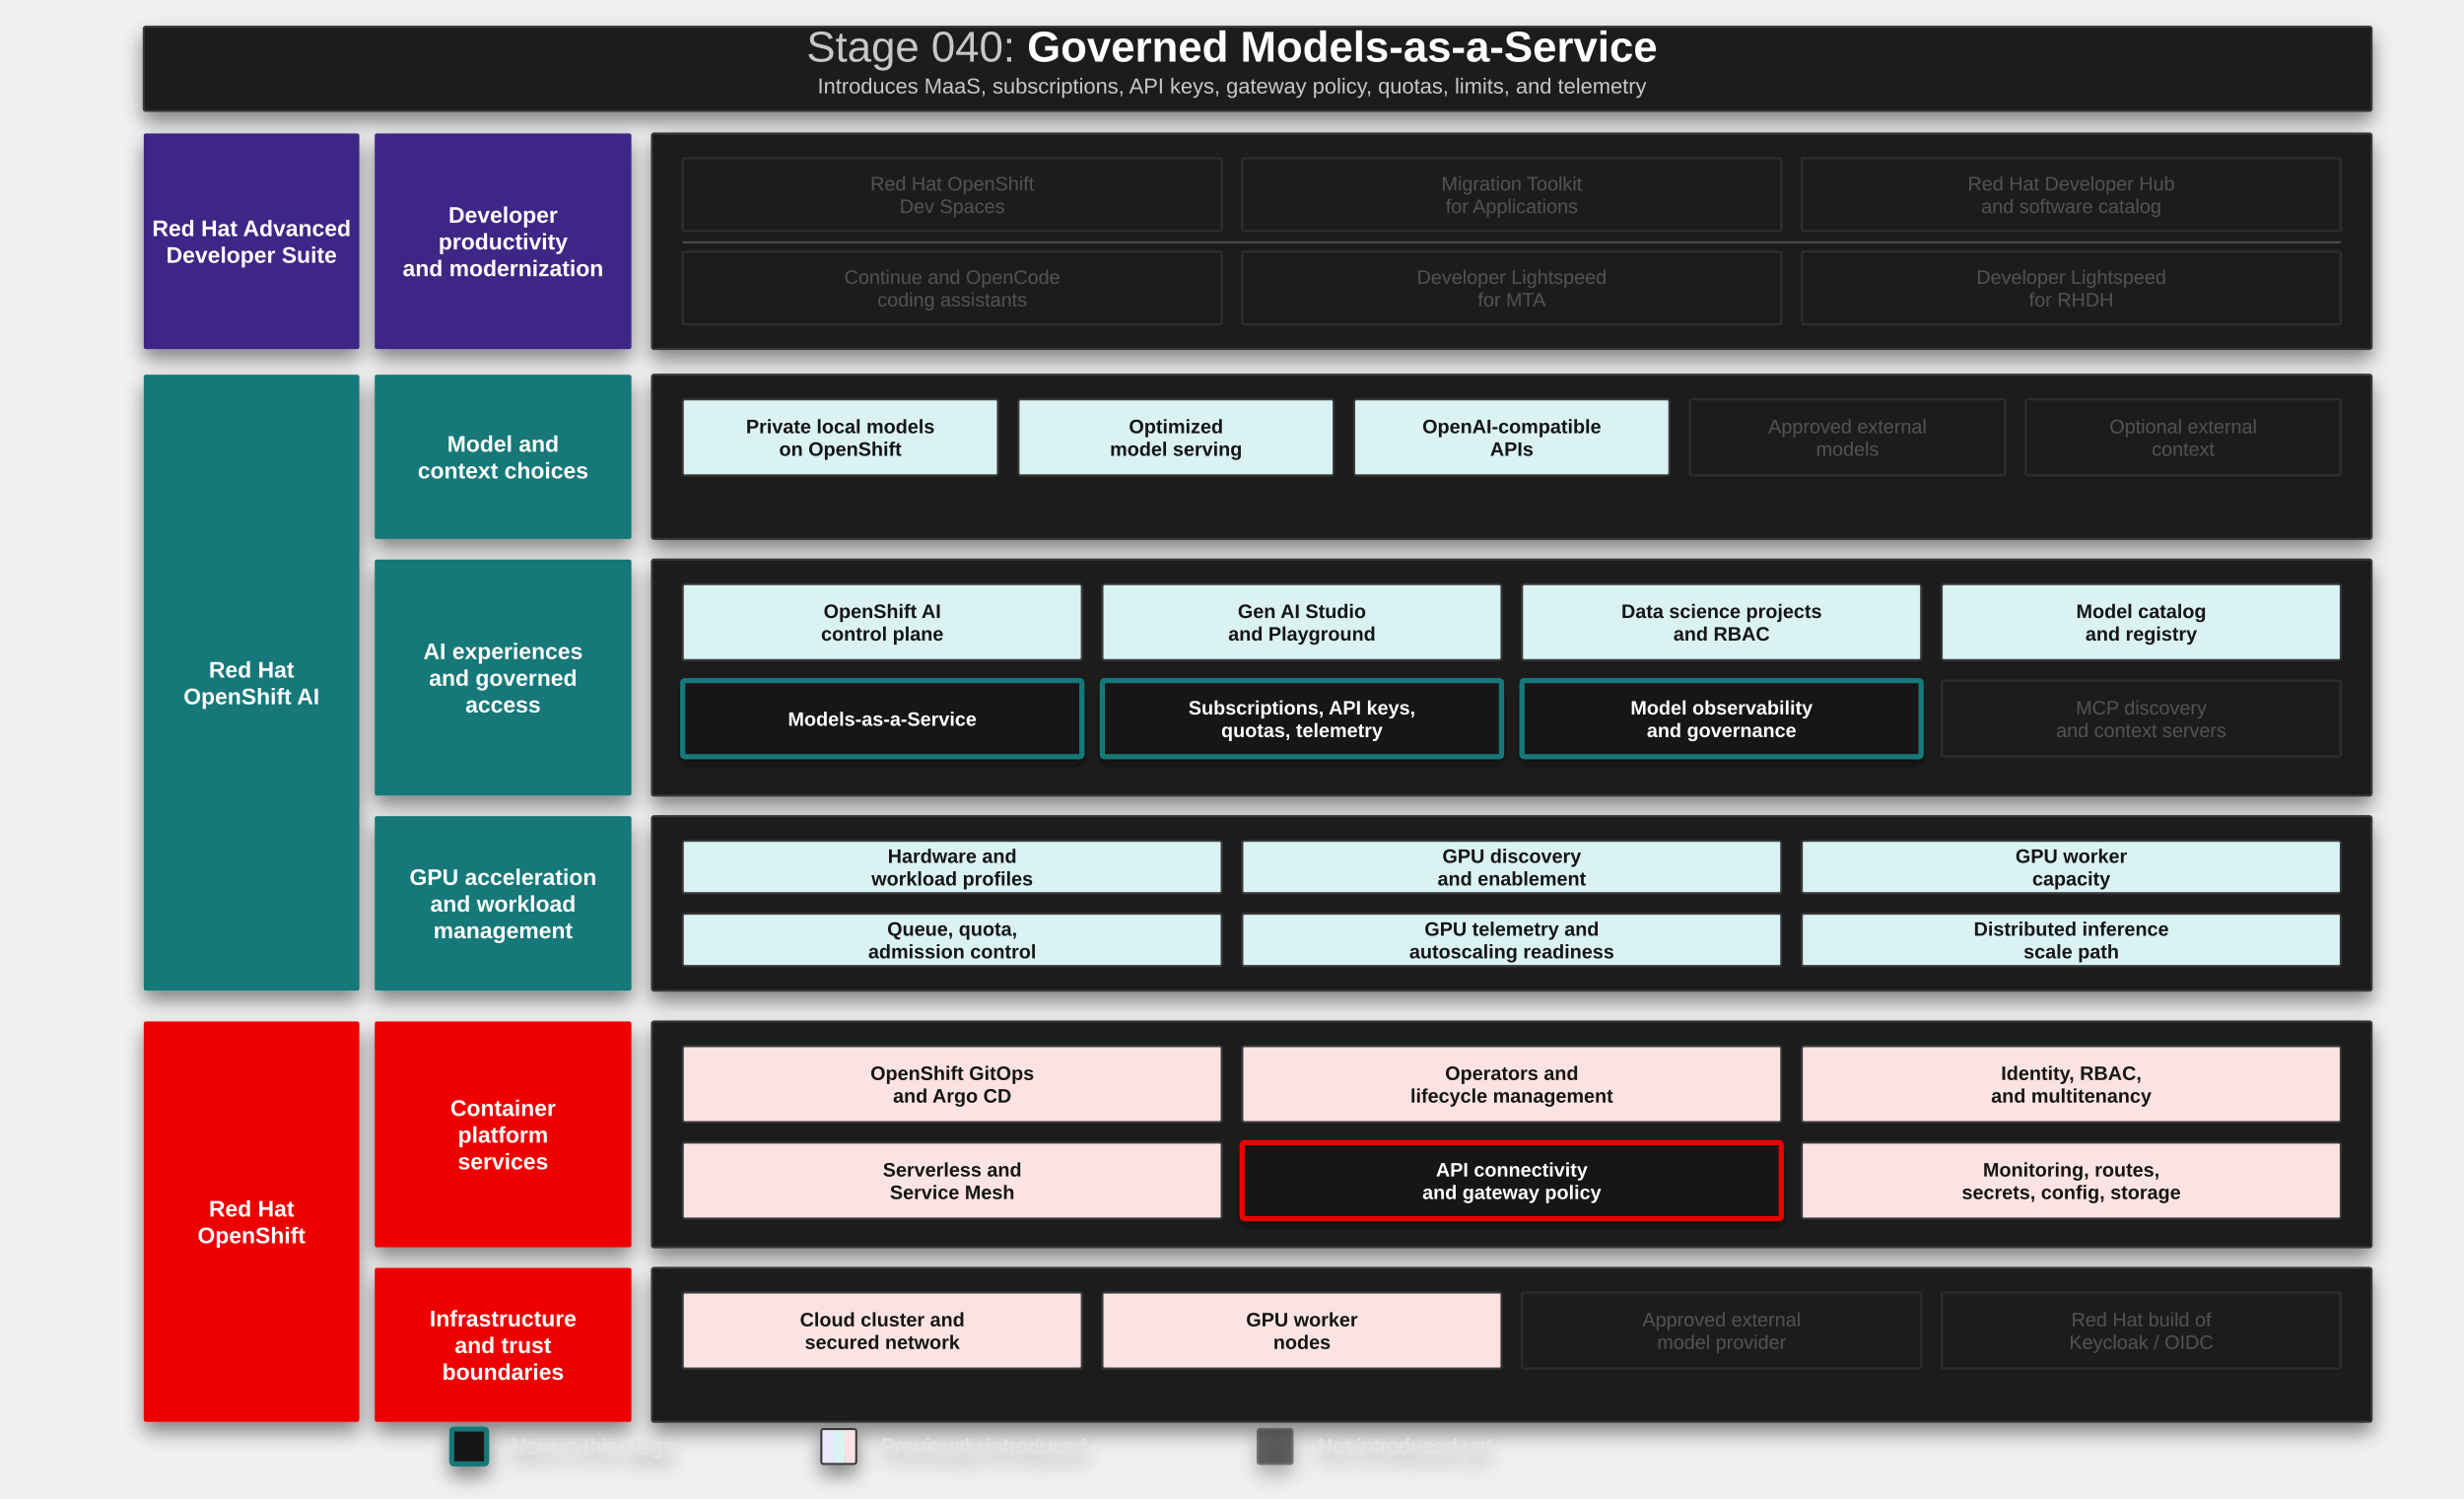
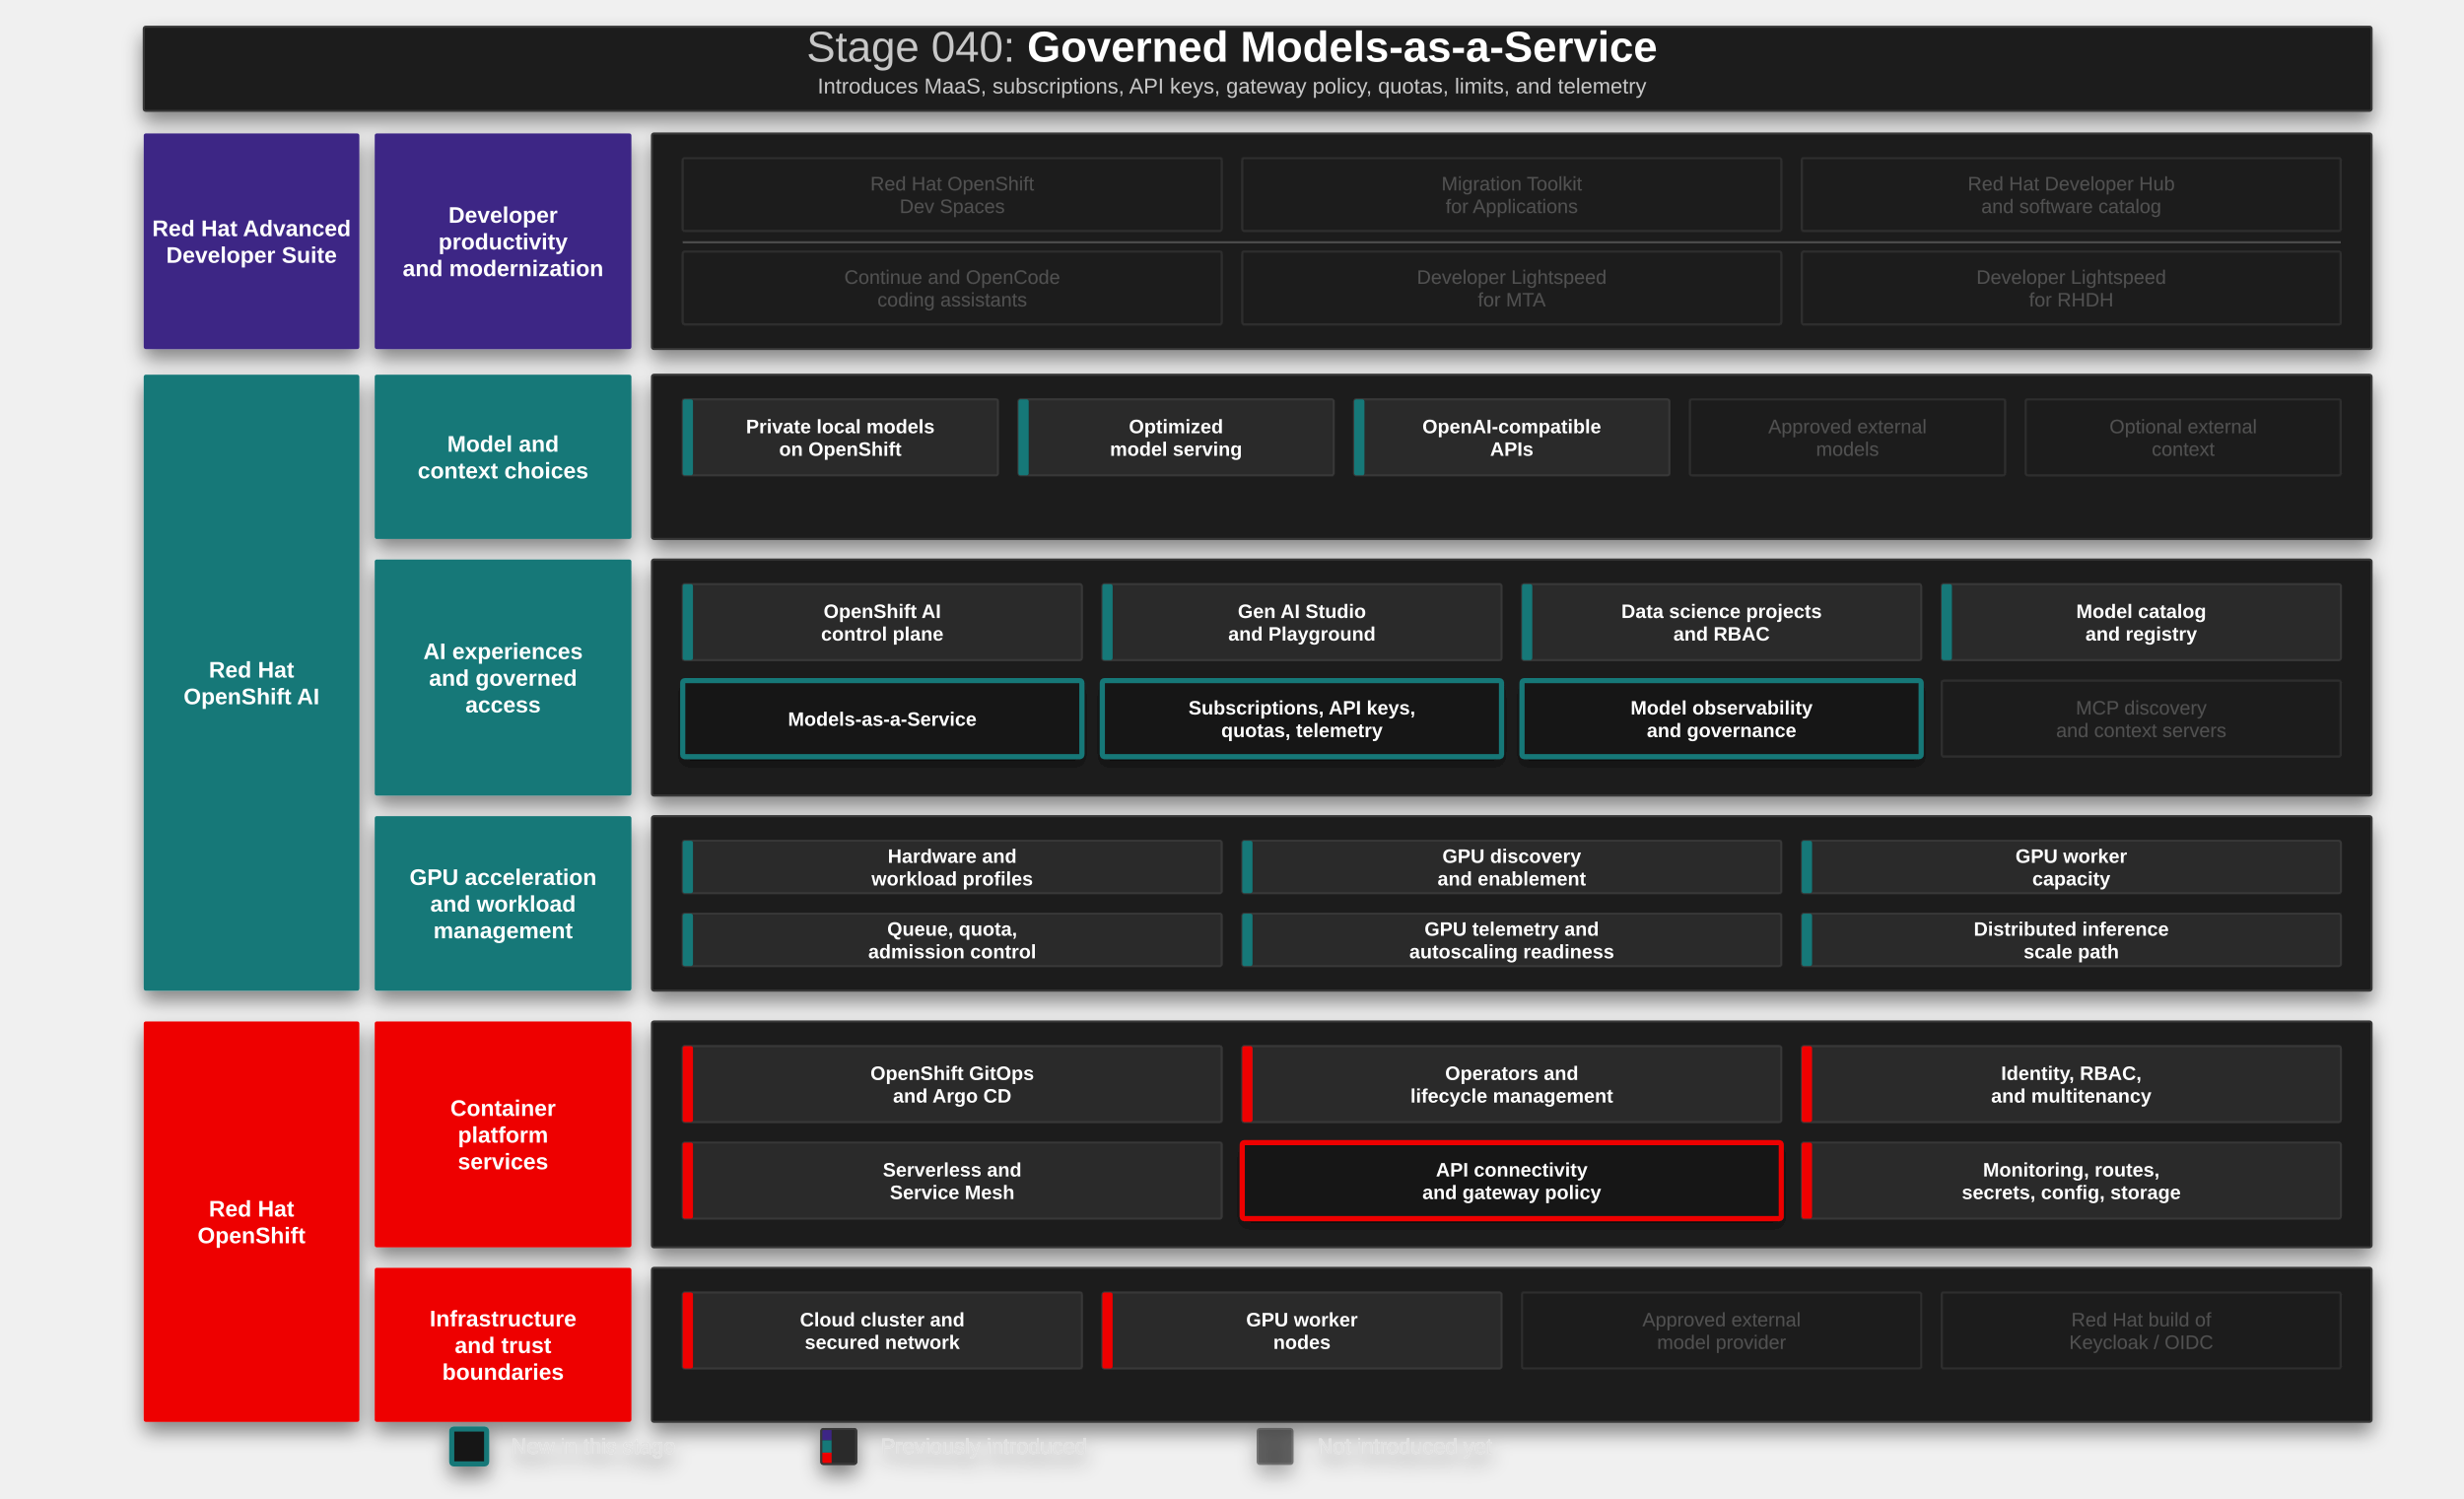
<svg xmlns="http://www.w3.org/2000/svg" width="2400" height="1460" viewBox="0 0 2400 1460" role="img" aria-labelledby="title desc">
  <style>.display{font-family:'Red Hat Display','Arial',sans-serif}.body{font-family:'Red Hat Text','Arial',sans-serif}</style>
  <defs>
    <filter id="lift" x="-20%" y="-20%" width="140%" height="140%">
      <feDropShadow dx="0" dy="6" stdDeviation="5" flood-color="#000" flood-opacity="0.55" />
    </filter>
    <filter id="panelShadow" x="-8%" y="-8%" width="116%" height="116%">
      <feDropShadow dx="0" dy="10" stdDeviation="9" flood-color="#000" flood-opacity="0.45" />
    </filter>
  </defs>
  <g filter="url(#panelShadow)">
    <rect x="140" y="26" width="2170" height="82" rx="2" fill="#1f1f1f" stroke="#383838" stroke-width="2" />
    <text x="1200" y="60" class="display" font-size="42" fill="#ffffff" font-weight="700" text-anchor="middle">
      <tspan fill="#c7c7c7" font-weight="500">Stage 040:</tspan> Governed Models-as-a-Service</text>
    <text x="1200" y="91" class="body" font-size="21" fill="#c7c7c7" text-anchor="middle">Introduces MaaS, subscriptions, API keys, gateway policy, quotas, limits, and telemetry</text>
    <rect x="140" y="130" width="210" height="210" rx="2" fill="#3d2785" stroke="#3d2785" stroke-width="0" />
    <text x="245" y="230" class="body" font-size="22" fill="#ffffff" font-weight="700" text-anchor="middle">Red Hat Advanced</text>
    <text x="245" y="256" class="body" font-size="22" fill="#ffffff" font-weight="700" text-anchor="middle">Developer Suite</text>
    <rect x="140" y="365" width="210" height="600" rx="2" fill="#147878" stroke="#147878" stroke-width="0" />
    <text x="245" y="660" class="body" font-size="22" fill="#ffffff" font-weight="700" text-anchor="middle">Red Hat</text>
    <text x="245" y="686" class="body" font-size="22" fill="#ffffff" font-weight="700" text-anchor="middle">OpenShift AI</text>
    <rect x="140" y="995" width="210" height="390" rx="2" fill="#ee0000" stroke="#ee0000" stroke-width="0" />
    <text x="245" y="1185" class="body" font-size="22" fill="#ffffff" font-weight="700" text-anchor="middle">Red Hat</text>
    <text x="245" y="1211" class="body" font-size="22" fill="#ffffff" font-weight="700" text-anchor="middle">OpenShift</text>
    <rect x="365" y="130" width="250" height="210" rx="2" fill="#3d2785" stroke="#3d2785" stroke-width="0" />
    <text x="490" y="217" class="body" font-size="22" fill="#ffffff" font-weight="700" text-anchor="middle">Developer</text>
    <text x="490" y="243" class="body" font-size="22" fill="#ffffff" font-weight="700" text-anchor="middle">productivity</text>
    <text x="490" y="269" class="body" font-size="22" fill="#ffffff" font-weight="700" text-anchor="middle">and modernization</text>
    <rect x="635" y="130" width="1675" height="210" rx="2" fill="#1f1f1f" stroke="#383838" stroke-width="2" />
    <g opacity="0.62">
      <rect x="665" y="154" width="525" height="71" rx="2" fill="#1f1f1f" stroke="#383838" stroke-width="2" />
      <text x="927.5" y="185.5" class="body" font-size="19" fill="#707070" font-weight="450" text-anchor="middle">Red Hat OpenShift</text>
      <text x="927.5" y="207.5" class="body" font-size="19" fill="#707070" font-weight="450" text-anchor="middle">Dev Spaces</text>
    </g>
    <g opacity="0.62">
      <rect x="1210" y="154" width="525" height="71" rx="2" fill="#1f1f1f" stroke="#383838" stroke-width="2" />
      <text x="1472.5" y="185.5" class="body" font-size="19" fill="#707070" font-weight="450" text-anchor="middle">Migration Toolkit</text>
      <text x="1472.5" y="207.5" class="body" font-size="19" fill="#707070" font-weight="450" text-anchor="middle">for Applications</text>
    </g>
    <g opacity="0.62">
      <rect x="1755" y="154" width="525" height="71" rx="2" fill="#1f1f1f" stroke="#383838" stroke-width="2" />
      <text x="2017.5" y="185.5" class="body" font-size="19" fill="#707070" font-weight="450" text-anchor="middle">Red Hat Developer Hub</text>
      <text x="2017.5" y="207.5" class="body" font-size="19" fill="#707070" font-weight="450" text-anchor="middle">and software catalog</text>
    </g>
    <g opacity="0.62">
      <rect x="665" y="245" width="525" height="71" rx="2" fill="#1f1f1f" stroke="#383838" stroke-width="2" />
      <text x="927.5" y="276.5" class="body" font-size="19" fill="#707070" font-weight="450" text-anchor="middle">Continue and OpenCode</text>
      <text x="927.5" y="298.5" class="body" font-size="19" fill="#707070" font-weight="450" text-anchor="middle">coding assistants</text>
    </g>
    <g opacity="0.62">
      <rect x="1210" y="245" width="525" height="71" rx="2" fill="#1f1f1f" stroke="#383838" stroke-width="2" />
      <text x="1472.5" y="276.5" class="body" font-size="19" fill="#707070" font-weight="450" text-anchor="middle">Developer Lightspeed</text>
      <text x="1472.5" y="298.5" class="body" font-size="19" fill="#707070" font-weight="450" text-anchor="middle">for MTA</text>
    </g>
    <g opacity="0.62">
      <rect x="1755" y="245" width="525" height="71" rx="2" fill="#1f1f1f" stroke="#383838" stroke-width="2" />
      <text x="2017.5" y="276.5" class="body" font-size="19" fill="#707070" font-weight="450" text-anchor="middle">Developer Lightspeed</text>
      <text x="2017.5" y="298.5" class="body" font-size="19" fill="#707070" font-weight="450" text-anchor="middle">for RHDH</text>
    </g>
    <line x1="665" y1="236" x2="2280" y2="236" stroke="#4d4d4d" stroke-width="2" />
    <rect x="365" y="365" width="250" height="160" rx="2" fill="#147878" stroke="#147878" stroke-width="0" />
    <text x="490" y="440" class="body" font-size="22" fill="#ffffff" font-weight="700" text-anchor="middle">Model and</text>
    <text x="490" y="466" class="body" font-size="22" fill="#ffffff" font-weight="700" text-anchor="middle">context choices</text>
    <rect x="635" y="365" width="1675" height="160" rx="2" fill="#1f1f1f" stroke="#383838" stroke-width="2" />
    <g>
-       <rect x="665" y="389" width="307" height="74" rx="2" fill="#daf2f2" stroke="#383838" stroke-width="2" />
-       <text x="818.5" y="422" class="body" font-size="19" fill="#151515" font-weight="650" text-anchor="middle">Private local models</text>
-       <text x="818.5" y="444" class="body" font-size="19" fill="#151515" font-weight="650" text-anchor="middle">on OpenShift</text>
-     </g>
-     <g>
-       <rect x="992" y="389" width="307" height="74" rx="2" fill="#daf2f2" stroke="#383838" stroke-width="2" />
-       <text x="1145.5" y="422" class="body" font-size="19" fill="#151515" font-weight="650" text-anchor="middle">Optimized</text>
-       <text x="1145.5" y="444" class="body" font-size="19" fill="#151515" font-weight="650" text-anchor="middle">model serving</text>
-     </g>
-     <g>
-       <rect x="1319" y="389" width="307" height="74" rx="2" fill="#daf2f2" stroke="#383838" stroke-width="2" />
-       <text x="1472.5" y="422" class="body" font-size="19" fill="#151515" font-weight="650" text-anchor="middle">OpenAI-compatible</text>
-       <text x="1472.5" y="444" class="body" font-size="19" fill="#151515" font-weight="650" text-anchor="middle">APIs</text>
+       <rect x="665" y="389" width="307" height="74" rx="2" fill="#292929" stroke="#383838" stroke-width="2" />
+       <rect x="665" y="389" width="10" height="74" rx="2" fill="#147878" stroke="#147878" stroke-width="0" />
+       <text x="818.5" y="422" class="body" font-size="19" fill="#ffffff" font-weight="550" text-anchor="middle">Private local models</text>
+       <text x="818.5" y="444" class="body" font-size="19" fill="#ffffff" font-weight="550" text-anchor="middle">on OpenShift</text>
+     </g>
+     <g>
+       <rect x="992" y="389" width="307" height="74" rx="2" fill="#292929" stroke="#383838" stroke-width="2" />
+       <rect x="992" y="389" width="10" height="74" rx="2" fill="#147878" stroke="#147878" stroke-width="0" />
+       <text x="1145.5" y="422" class="body" font-size="19" fill="#ffffff" font-weight="550" text-anchor="middle">Optimized</text>
+       <text x="1145.5" y="444" class="body" font-size="19" fill="#ffffff" font-weight="550" text-anchor="middle">model serving</text>
+     </g>
+     <g>
+       <rect x="1319" y="389" width="307" height="74" rx="2" fill="#292929" stroke="#383838" stroke-width="2" />
+       <rect x="1319" y="389" width="10" height="74" rx="2" fill="#147878" stroke="#147878" stroke-width="0" />
+       <text x="1472.5" y="422" class="body" font-size="19" fill="#ffffff" font-weight="550" text-anchor="middle">OpenAI-compatible</text>
+       <text x="1472.5" y="444" class="body" font-size="19" fill="#ffffff" font-weight="550" text-anchor="middle">APIs</text>
    </g>
    <g opacity="0.62">
      <rect x="1646" y="389" width="307" height="74" rx="2" fill="#1f1f1f" stroke="#383838" stroke-width="2" />
      <text x="1799.5" y="422" class="body" font-size="19" fill="#707070" font-weight="450" text-anchor="middle">Approved external</text>
      <text x="1799.5" y="444" class="body" font-size="19" fill="#707070" font-weight="450" text-anchor="middle">models</text>
    </g>
    <g opacity="0.62">
      <rect x="1973" y="389" width="307" height="74" rx="2" fill="#1f1f1f" stroke="#383838" stroke-width="2" />
      <text x="2126.5" y="422" class="body" font-size="19" fill="#707070" font-weight="450" text-anchor="middle">Optional external</text>
      <text x="2126.5" y="444" class="body" font-size="19" fill="#707070" font-weight="450" text-anchor="middle">context</text>
    </g>
    <rect x="365" y="545" width="250" height="230" rx="2" fill="#147878" stroke="#147878" stroke-width="0" />
    <text x="490" y="642" class="body" font-size="22" fill="#ffffff" font-weight="700" text-anchor="middle">AI experiences</text>
    <text x="490" y="668" class="body" font-size="22" fill="#ffffff" font-weight="700" text-anchor="middle">and governed</text>
    <text x="490" y="694" class="body" font-size="22" fill="#ffffff" font-weight="700" text-anchor="middle">access</text>
    <rect x="635" y="545" width="1675" height="230" rx="2" fill="#1f1f1f" stroke="#383838" stroke-width="2" />
    <g>
-       <rect x="665" y="569" width="388.75" height="74" rx="2" fill="#daf2f2" stroke="#383838" stroke-width="2" />
-       <text x="859.375" y="602" class="body" font-size="19" fill="#151515" font-weight="650" text-anchor="middle">OpenShift AI</text>
-       <text x="859.375" y="624" class="body" font-size="19" fill="#151515" font-weight="650" text-anchor="middle">control plane</text>
-     </g>
-     <g>
-       <rect x="1073.75" y="569" width="388.75" height="74" rx="2" fill="#daf2f2" stroke="#383838" stroke-width="2" />
-       <text x="1268.125" y="602" class="body" font-size="19" fill="#151515" font-weight="650" text-anchor="middle">Gen AI Studio</text>
-       <text x="1268.125" y="624" class="body" font-size="19" fill="#151515" font-weight="650" text-anchor="middle">and Playground</text>
-     </g>
-     <g>
-       <rect x="1482.5" y="569" width="388.75" height="74" rx="2" fill="#daf2f2" stroke="#383838" stroke-width="2" />
-       <text x="1676.875" y="602" class="body" font-size="19" fill="#151515" font-weight="650" text-anchor="middle">Data science projects</text>
-       <text x="1676.875" y="624" class="body" font-size="19" fill="#151515" font-weight="650" text-anchor="middle">and RBAC</text>
-     </g>
-     <g>
-       <rect x="1891.25" y="569" width="388.75" height="74" rx="2" fill="#daf2f2" stroke="#383838" stroke-width="2" />
-       <text x="2085.625" y="602" class="body" font-size="19" fill="#151515" font-weight="650" text-anchor="middle">Model catalog</text>
-       <text x="2085.625" y="624" class="body" font-size="19" fill="#151515" font-weight="650" text-anchor="middle">and registry</text>
+       <rect x="665" y="569" width="388.75" height="74" rx="2" fill="#292929" stroke="#383838" stroke-width="2" />
+       <rect x="665" y="569" width="10" height="74" rx="2" fill="#147878" stroke="#147878" stroke-width="0" />
+       <text x="859.375" y="602" class="body" font-size="19" fill="#ffffff" font-weight="550" text-anchor="middle">OpenShift AI</text>
+       <text x="859.375" y="624" class="body" font-size="19" fill="#ffffff" font-weight="550" text-anchor="middle">control plane</text>
+     </g>
+     <g>
+       <rect x="1073.75" y="569" width="388.75" height="74" rx="2" fill="#292929" stroke="#383838" stroke-width="2" />
+       <rect x="1073.75" y="569" width="10" height="74" rx="2" fill="#147878" stroke="#147878" stroke-width="0" />
+       <text x="1268.125" y="602" class="body" font-size="19" fill="#ffffff" font-weight="550" text-anchor="middle">Gen AI Studio</text>
+       <text x="1268.125" y="624" class="body" font-size="19" fill="#ffffff" font-weight="550" text-anchor="middle">and Playground</text>
+     </g>
+     <g>
+       <rect x="1482.5" y="569" width="388.75" height="74" rx="2" fill="#292929" stroke="#383838" stroke-width="2" />
+       <rect x="1482.5" y="569" width="10" height="74" rx="2" fill="#147878" stroke="#147878" stroke-width="0" />
+       <text x="1676.875" y="602" class="body" font-size="19" fill="#ffffff" font-weight="550" text-anchor="middle">Data science projects</text>
+       <text x="1676.875" y="624" class="body" font-size="19" fill="#ffffff" font-weight="550" text-anchor="middle">and RBAC</text>
+     </g>
+     <g>
+       <rect x="1891.25" y="569" width="388.75" height="74" rx="2" fill="#292929" stroke="#383838" stroke-width="2" />
+       <rect x="1891.25" y="569" width="10" height="74" rx="2" fill="#147878" stroke="#147878" stroke-width="0" />
+       <text x="2085.625" y="602" class="body" font-size="19" fill="#ffffff" font-weight="550" text-anchor="middle">Model catalog</text>
+       <text x="2085.625" y="624" class="body" font-size="19" fill="#ffffff" font-weight="550" text-anchor="middle">and registry</text>
    </g>
    <g filter="url(#lift)">
      <rect x="665" y="663" width="388.75" height="74" rx="2" fill="#151515" stroke="#147878" stroke-width="5" />
      <text x="859.375" y="707" class="body" font-size="19" fill="#ffffff" font-weight="700" text-anchor="middle">Models-as-a-Service</text>
    </g>
    <g filter="url(#lift)">
      <rect x="1073.75" y="663" width="388.75" height="74" rx="2" fill="#151515" stroke="#147878" stroke-width="5" />
      <text x="1268.125" y="696" class="body" font-size="19" fill="#ffffff" font-weight="700" text-anchor="middle">Subscriptions, API keys,</text>
      <text x="1268.125" y="718" class="body" font-size="19" fill="#ffffff" font-weight="700" text-anchor="middle">quotas, telemetry</text>
    </g>
    <g filter="url(#lift)">
      <rect x="1482.5" y="663" width="388.75" height="74" rx="2" fill="#151515" stroke="#147878" stroke-width="5" />
      <text x="1676.875" y="696" class="body" font-size="19" fill="#ffffff" font-weight="700" text-anchor="middle">Model observability</text>
      <text x="1676.875" y="718" class="body" font-size="19" fill="#ffffff" font-weight="700" text-anchor="middle">and governance</text>
    </g>
    <g opacity="0.62">
      <rect x="1891.25" y="663" width="388.75" height="74" rx="2" fill="#1f1f1f" stroke="#383838" stroke-width="2" />
      <text x="2085.625" y="696" class="body" font-size="19" fill="#707070" font-weight="450" text-anchor="middle">MCP discovery</text>
      <text x="2085.625" y="718" class="body" font-size="19" fill="#707070" font-weight="450" text-anchor="middle">and context servers</text>
    </g>
    <rect x="365" y="795" width="250" height="170" rx="2" fill="#147878" stroke="#147878" stroke-width="0" />
    <text x="490" y="862" class="body" font-size="22" fill="#ffffff" font-weight="700" text-anchor="middle">GPU acceleration</text>
    <text x="490" y="888" class="body" font-size="22" fill="#ffffff" font-weight="700" text-anchor="middle">and workload</text>
    <text x="490" y="914" class="body" font-size="22" fill="#ffffff" font-weight="700" text-anchor="middle">management</text>
    <rect x="635" y="795" width="1675" height="170" rx="2" fill="#1f1f1f" stroke="#383838" stroke-width="2" />
    <g>
-       <rect x="665" y="819" width="525" height="51" rx="2" fill="#daf2f2" stroke="#383838" stroke-width="2" />
-       <text x="927.5" y="840.5" class="body" font-size="19" fill="#151515" font-weight="650" text-anchor="middle">Hardware and</text>
-       <text x="927.5" y="862.5" class="body" font-size="19" fill="#151515" font-weight="650" text-anchor="middle">workload profiles</text>
-     </g>
-     <g>
-       <rect x="1210" y="819" width="525" height="51" rx="2" fill="#daf2f2" stroke="#383838" stroke-width="2" />
-       <text x="1472.5" y="840.5" class="body" font-size="19" fill="#151515" font-weight="650" text-anchor="middle">GPU discovery</text>
-       <text x="1472.5" y="862.5" class="body" font-size="19" fill="#151515" font-weight="650" text-anchor="middle">and enablement</text>
-     </g>
-     <g>
-       <rect x="1755" y="819" width="525" height="51" rx="2" fill="#daf2f2" stroke="#383838" stroke-width="2" />
-       <text x="2017.5" y="840.5" class="body" font-size="19" fill="#151515" font-weight="650" text-anchor="middle">GPU worker</text>
-       <text x="2017.5" y="862.5" class="body" font-size="19" fill="#151515" font-weight="650" text-anchor="middle">capacity</text>
-     </g>
-     <g>
-       <rect x="665" y="890" width="525" height="51" rx="2" fill="#daf2f2" stroke="#383838" stroke-width="2" />
-       <text x="927.5" y="911.5" class="body" font-size="19" fill="#151515" font-weight="650" text-anchor="middle">Queue, quota,</text>
-       <text x="927.5" y="933.5" class="body" font-size="19" fill="#151515" font-weight="650" text-anchor="middle">admission control</text>
-     </g>
-     <g>
-       <rect x="1210" y="890" width="525" height="51" rx="2" fill="#daf2f2" stroke="#383838" stroke-width="2" />
-       <text x="1472.5" y="911.5" class="body" font-size="19" fill="#151515" font-weight="650" text-anchor="middle">GPU telemetry and</text>
-       <text x="1472.5" y="933.5" class="body" font-size="19" fill="#151515" font-weight="650" text-anchor="middle">autoscaling readiness</text>
-     </g>
-     <g>
-       <rect x="1755" y="890" width="525" height="51" rx="2" fill="#daf2f2" stroke="#383838" stroke-width="2" />
-       <text x="2017.5" y="911.5" class="body" font-size="19" fill="#151515" font-weight="650" text-anchor="middle">Distributed inference</text>
-       <text x="2017.5" y="933.5" class="body" font-size="19" fill="#151515" font-weight="650" text-anchor="middle">scale path</text>
+       <rect x="665" y="819" width="525" height="51" rx="2" fill="#292929" stroke="#383838" stroke-width="2" />
+       <rect x="665" y="819" width="10" height="51" rx="2" fill="#147878" stroke="#147878" stroke-width="0" />
+       <text x="927.5" y="840.5" class="body" font-size="19" fill="#ffffff" font-weight="550" text-anchor="middle">Hardware and</text>
+       <text x="927.5" y="862.5" class="body" font-size="19" fill="#ffffff" font-weight="550" text-anchor="middle">workload profiles</text>
+     </g>
+     <g>
+       <rect x="1210" y="819" width="525" height="51" rx="2" fill="#292929" stroke="#383838" stroke-width="2" />
+       <rect x="1210" y="819" width="10" height="51" rx="2" fill="#147878" stroke="#147878" stroke-width="0" />
+       <text x="1472.5" y="840.5" class="body" font-size="19" fill="#ffffff" font-weight="550" text-anchor="middle">GPU discovery</text>
+       <text x="1472.5" y="862.5" class="body" font-size="19" fill="#ffffff" font-weight="550" text-anchor="middle">and enablement</text>
+     </g>
+     <g>
+       <rect x="1755" y="819" width="525" height="51" rx="2" fill="#292929" stroke="#383838" stroke-width="2" />
+       <rect x="1755" y="819" width="10" height="51" rx="2" fill="#147878" stroke="#147878" stroke-width="0" />
+       <text x="2017.5" y="840.5" class="body" font-size="19" fill="#ffffff" font-weight="550" text-anchor="middle">GPU worker</text>
+       <text x="2017.5" y="862.5" class="body" font-size="19" fill="#ffffff" font-weight="550" text-anchor="middle">capacity</text>
+     </g>
+     <g>
+       <rect x="665" y="890" width="525" height="51" rx="2" fill="#292929" stroke="#383838" stroke-width="2" />
+       <rect x="665" y="890" width="10" height="51" rx="2" fill="#147878" stroke="#147878" stroke-width="0" />
+       <text x="927.5" y="911.5" class="body" font-size="19" fill="#ffffff" font-weight="550" text-anchor="middle">Queue, quota,</text>
+       <text x="927.5" y="933.5" class="body" font-size="19" fill="#ffffff" font-weight="550" text-anchor="middle">admission control</text>
+     </g>
+     <g>
+       <rect x="1210" y="890" width="525" height="51" rx="2" fill="#292929" stroke="#383838" stroke-width="2" />
+       <rect x="1210" y="890" width="10" height="51" rx="2" fill="#147878" stroke="#147878" stroke-width="0" />
+       <text x="1472.5" y="911.5" class="body" font-size="19" fill="#ffffff" font-weight="550" text-anchor="middle">GPU telemetry and</text>
+       <text x="1472.5" y="933.5" class="body" font-size="19" fill="#ffffff" font-weight="550" text-anchor="middle">autoscaling readiness</text>
+     </g>
+     <g>
+       <rect x="1755" y="890" width="525" height="51" rx="2" fill="#292929" stroke="#383838" stroke-width="2" />
+       <rect x="1755" y="890" width="10" height="51" rx="2" fill="#147878" stroke="#147878" stroke-width="0" />
+       <text x="2017.5" y="911.5" class="body" font-size="19" fill="#ffffff" font-weight="550" text-anchor="middle">Distributed inference</text>
+       <text x="2017.5" y="933.5" class="body" font-size="19" fill="#ffffff" font-weight="550" text-anchor="middle">scale path</text>
    </g>
    <rect x="365" y="995" width="250" height="220" rx="2" fill="#ee0000" stroke="#ee0000" stroke-width="0" />
    <text x="490" y="1087" class="body" font-size="22" fill="#ffffff" font-weight="700" text-anchor="middle">Container</text>
    <text x="490" y="1113" class="body" font-size="22" fill="#ffffff" font-weight="700" text-anchor="middle">platform</text>
    <text x="490" y="1139" class="body" font-size="22" fill="#ffffff" font-weight="700" text-anchor="middle">services</text>
    <rect x="635" y="995" width="1675" height="220" rx="2" fill="#1f1f1f" stroke="#383838" stroke-width="2" />
    <g>
-       <rect x="665" y="1019" width="525" height="74" rx="2" fill="#fce3e3" stroke="#383838" stroke-width="2" />
-       <text x="927.5" y="1052" class="body" font-size="19" fill="#151515" font-weight="650" text-anchor="middle">OpenShift GitOps</text>
-       <text x="927.5" y="1074" class="body" font-size="19" fill="#151515" font-weight="650" text-anchor="middle">and Argo CD</text>
-     </g>
-     <g>
-       <rect x="1210" y="1019" width="525" height="74" rx="2" fill="#fce3e3" stroke="#383838" stroke-width="2" />
-       <text x="1472.5" y="1052" class="body" font-size="19" fill="#151515" font-weight="650" text-anchor="middle">Operators and</text>
-       <text x="1472.5" y="1074" class="body" font-size="19" fill="#151515" font-weight="650" text-anchor="middle">lifecycle management</text>
-     </g>
-     <g>
-       <rect x="1755" y="1019" width="525" height="74" rx="2" fill="#fce3e3" stroke="#383838" stroke-width="2" />
-       <text x="2017.5" y="1052" class="body" font-size="19" fill="#151515" font-weight="650" text-anchor="middle">Identity, RBAC,</text>
-       <text x="2017.5" y="1074" class="body" font-size="19" fill="#151515" font-weight="650" text-anchor="middle">and multitenancy</text>
-     </g>
-     <g>
-       <rect x="665" y="1113" width="525" height="74" rx="2" fill="#fce3e3" stroke="#383838" stroke-width="2" />
-       <text x="927.5" y="1146" class="body" font-size="19" fill="#151515" font-weight="650" text-anchor="middle">Serverless and</text>
-       <text x="927.5" y="1168" class="body" font-size="19" fill="#151515" font-weight="650" text-anchor="middle">Service Mesh</text>
+       <rect x="665" y="1019" width="525" height="74" rx="2" fill="#292929" stroke="#383838" stroke-width="2" />
+       <rect x="665" y="1019" width="10" height="74" rx="2" fill="#ee0000" stroke="#ee0000" stroke-width="0" />
+       <text x="927.5" y="1052" class="body" font-size="19" fill="#ffffff" font-weight="550" text-anchor="middle">OpenShift GitOps</text>
+       <text x="927.5" y="1074" class="body" font-size="19" fill="#ffffff" font-weight="550" text-anchor="middle">and Argo CD</text>
+     </g>
+     <g>
+       <rect x="1210" y="1019" width="525" height="74" rx="2" fill="#292929" stroke="#383838" stroke-width="2" />
+       <rect x="1210" y="1019" width="10" height="74" rx="2" fill="#ee0000" stroke="#ee0000" stroke-width="0" />
+       <text x="1472.5" y="1052" class="body" font-size="19" fill="#ffffff" font-weight="550" text-anchor="middle">Operators and</text>
+       <text x="1472.5" y="1074" class="body" font-size="19" fill="#ffffff" font-weight="550" text-anchor="middle">lifecycle management</text>
+     </g>
+     <g>
+       <rect x="1755" y="1019" width="525" height="74" rx="2" fill="#292929" stroke="#383838" stroke-width="2" />
+       <rect x="1755" y="1019" width="10" height="74" rx="2" fill="#ee0000" stroke="#ee0000" stroke-width="0" />
+       <text x="2017.5" y="1052" class="body" font-size="19" fill="#ffffff" font-weight="550" text-anchor="middle">Identity, RBAC,</text>
+       <text x="2017.5" y="1074" class="body" font-size="19" fill="#ffffff" font-weight="550" text-anchor="middle">and multitenancy</text>
+     </g>
+     <g>
+       <rect x="665" y="1113" width="525" height="74" rx="2" fill="#292929" stroke="#383838" stroke-width="2" />
+       <rect x="665" y="1113" width="10" height="74" rx="2" fill="#ee0000" stroke="#ee0000" stroke-width="0" />
+       <text x="927.5" y="1146" class="body" font-size="19" fill="#ffffff" font-weight="550" text-anchor="middle">Serverless and</text>
+       <text x="927.5" y="1168" class="body" font-size="19" fill="#ffffff" font-weight="550" text-anchor="middle">Service Mesh</text>
    </g>
    <g filter="url(#lift)">
      <rect x="1210" y="1113" width="525" height="74" rx="2" fill="#151515" stroke="#ee0000" stroke-width="5" />
      <text x="1472.5" y="1146" class="body" font-size="19" fill="#ffffff" font-weight="700" text-anchor="middle">API connectivity</text>
      <text x="1472.5" y="1168" class="body" font-size="19" fill="#ffffff" font-weight="700" text-anchor="middle">and gateway policy</text>
    </g>
    <g>
-       <rect x="1755" y="1113" width="525" height="74" rx="2" fill="#fce3e3" stroke="#383838" stroke-width="2" />
-       <text x="2017.5" y="1146" class="body" font-size="19" fill="#151515" font-weight="650" text-anchor="middle">Monitoring, routes,</text>
-       <text x="2017.5" y="1168" class="body" font-size="19" fill="#151515" font-weight="650" text-anchor="middle">secrets, config, storage</text>
+       <rect x="1755" y="1113" width="525" height="74" rx="2" fill="#292929" stroke="#383838" stroke-width="2" />
+       <rect x="1755" y="1113" width="10" height="74" rx="2" fill="#ee0000" stroke="#ee0000" stroke-width="0" />
+       <text x="2017.5" y="1146" class="body" font-size="19" fill="#ffffff" font-weight="550" text-anchor="middle">Monitoring, routes,</text>
+       <text x="2017.5" y="1168" class="body" font-size="19" fill="#ffffff" font-weight="550" text-anchor="middle">secrets, config, storage</text>
    </g>
    <rect x="365" y="1235" width="250" height="150" rx="2" fill="#ee0000" stroke="#ee0000" stroke-width="0" />
    <text x="490" y="1292" class="body" font-size="22" fill="#ffffff" font-weight="700" text-anchor="middle">Infrastructure</text>
    <text x="490" y="1318" class="body" font-size="22" fill="#ffffff" font-weight="700" text-anchor="middle">and trust</text>
    <text x="490" y="1344" class="body" font-size="22" fill="#ffffff" font-weight="700" text-anchor="middle">boundaries</text>
    <rect x="635" y="1235" width="1675" height="150" rx="2" fill="#1f1f1f" stroke="#383838" stroke-width="2" />
    <g>
-       <rect x="665" y="1259" width="388.75" height="74" rx="2" fill="#fce3e3" stroke="#383838" stroke-width="2" />
-       <text x="859.375" y="1292" class="body" font-size="19" fill="#151515" font-weight="650" text-anchor="middle">Cloud cluster and</text>
-       <text x="859.375" y="1314" class="body" font-size="19" fill="#151515" font-weight="650" text-anchor="middle">secured network</text>
-     </g>
-     <g>
-       <rect x="1073.75" y="1259" width="388.75" height="74" rx="2" fill="#fce3e3" stroke="#383838" stroke-width="2" />
-       <text x="1268.125" y="1292" class="body" font-size="19" fill="#151515" font-weight="650" text-anchor="middle">GPU worker</text>
-       <text x="1268.125" y="1314" class="body" font-size="19" fill="#151515" font-weight="650" text-anchor="middle">nodes</text>
+       <rect x="665" y="1259" width="388.75" height="74" rx="2" fill="#292929" stroke="#383838" stroke-width="2" />
+       <rect x="665" y="1259" width="10" height="74" rx="2" fill="#ee0000" stroke="#ee0000" stroke-width="0" />
+       <text x="859.375" y="1292" class="body" font-size="19" fill="#ffffff" font-weight="550" text-anchor="middle">Cloud cluster and</text>
+       <text x="859.375" y="1314" class="body" font-size="19" fill="#ffffff" font-weight="550" text-anchor="middle">secured network</text>
+     </g>
+     <g>
+       <rect x="1073.75" y="1259" width="388.75" height="74" rx="2" fill="#292929" stroke="#383838" stroke-width="2" />
+       <rect x="1073.75" y="1259" width="10" height="74" rx="2" fill="#ee0000" stroke="#ee0000" stroke-width="0" />
+       <text x="1268.125" y="1292" class="body" font-size="19" fill="#ffffff" font-weight="550" text-anchor="middle">GPU worker</text>
+       <text x="1268.125" y="1314" class="body" font-size="19" fill="#ffffff" font-weight="550" text-anchor="middle">nodes</text>
    </g>
    <g opacity="0.62">
      <rect x="1482.5" y="1259" width="388.75" height="74" rx="2" fill="#1f1f1f" stroke="#383838" stroke-width="2" />
      <text x="1676.875" y="1292" class="body" font-size="19" fill="#707070" font-weight="450" text-anchor="middle">Approved external</text>
      <text x="1676.875" y="1314" class="body" font-size="19" fill="#707070" font-weight="450" text-anchor="middle">model provider</text>
    </g>
    <g opacity="0.62">
      <rect x="1891.25" y="1259" width="388.75" height="74" rx="2" fill="#1f1f1f" stroke="#383838" stroke-width="2" />
      <text x="2085.625" y="1292" class="body" font-size="19" fill="#707070" font-weight="450" text-anchor="middle">Red Hat build of</text>
      <text x="2085.625" y="1314" class="body" font-size="19" fill="#707070" font-weight="450" text-anchor="middle">Keycloak / OIDC</text>
    </g>
    <rect x="440" y="1392" width="34" height="34" rx="2" fill="#151515" stroke="#147878" stroke-width="5" />
    <text x="498" y="1416" class="body" font-size="21" fill="#e0e0e0">New in this stage</text>
-     <rect x="800" y="1392" width="12" height="34" rx="2" fill="#ece6ff" stroke="#383838" stroke-width="0" />
-     <rect x="812" y="1392" width="11" height="34" rx="2" fill="#daf2f2" stroke="#383838" stroke-width="0" />
-     <rect x="823" y="1392" width="11" height="34" rx="2" fill="#fce3e3" stroke="#383838" stroke-width="0" />
+     <rect x="800" y="1392" width="34" height="34" rx="2" fill="#292929" stroke="#383838" stroke-width="2" />
+     <rect x="800" y="1392" width="10" height="11" rx="0" fill="#3d2785" stroke="#3d2785" stroke-width="0" />
+     <rect x="800" y="1403" width="10" height="12" rx="0" fill="#147878" stroke="#147878" stroke-width="0" />
+     <rect x="800" y="1415" width="10" height="11" rx="0" fill="#ee0000" stroke="#ee0000" stroke-width="0" />
    <rect x="800" y="1392" width="34" height="34" rx="2" fill="none" stroke="#383838" stroke-width="2" />
    <text x="858" y="1416" class="body" font-size="21" fill="#e0e0e0">Previously introduced</text>
    <rect x="1225" y="1392" width="34" height="34" rx="2" fill="#1f1f1f" stroke="#383838" stroke-width="2" opacity="0.62" />
    <text x="1283" y="1416" class="body" font-size="21" fill="#e0e0e0">Not introduced yet</text>
  </g>
</svg>
